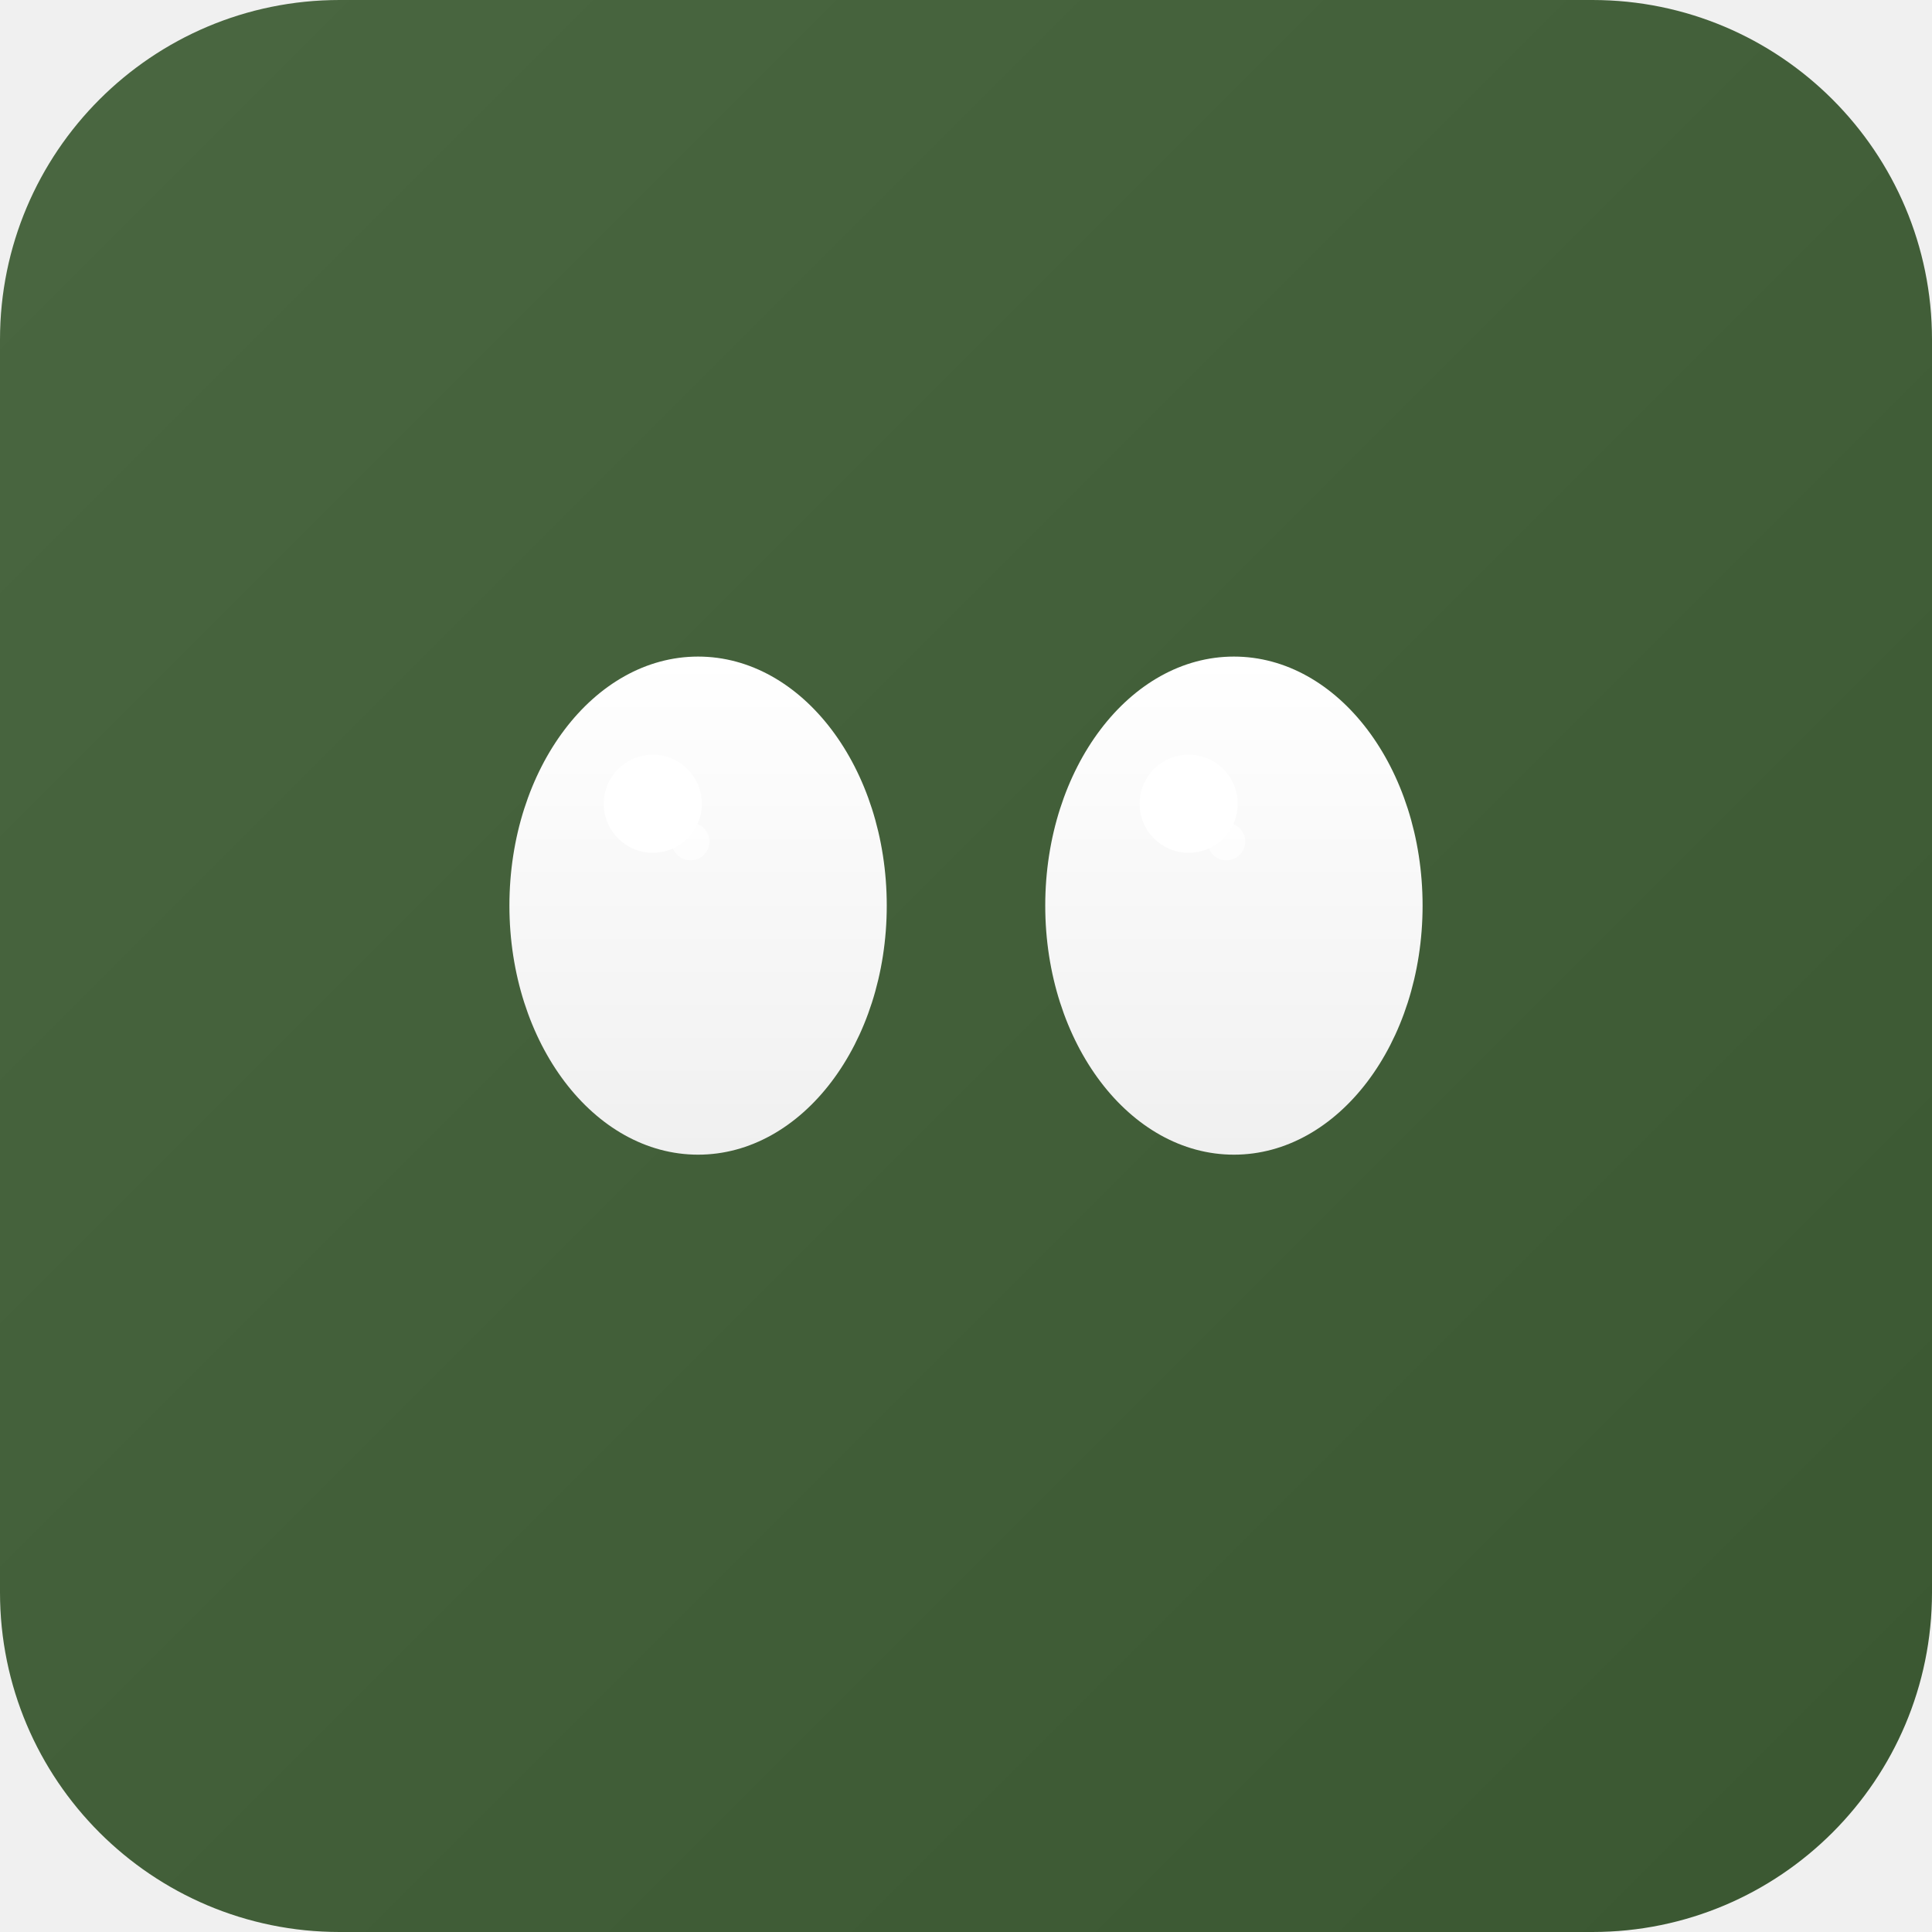
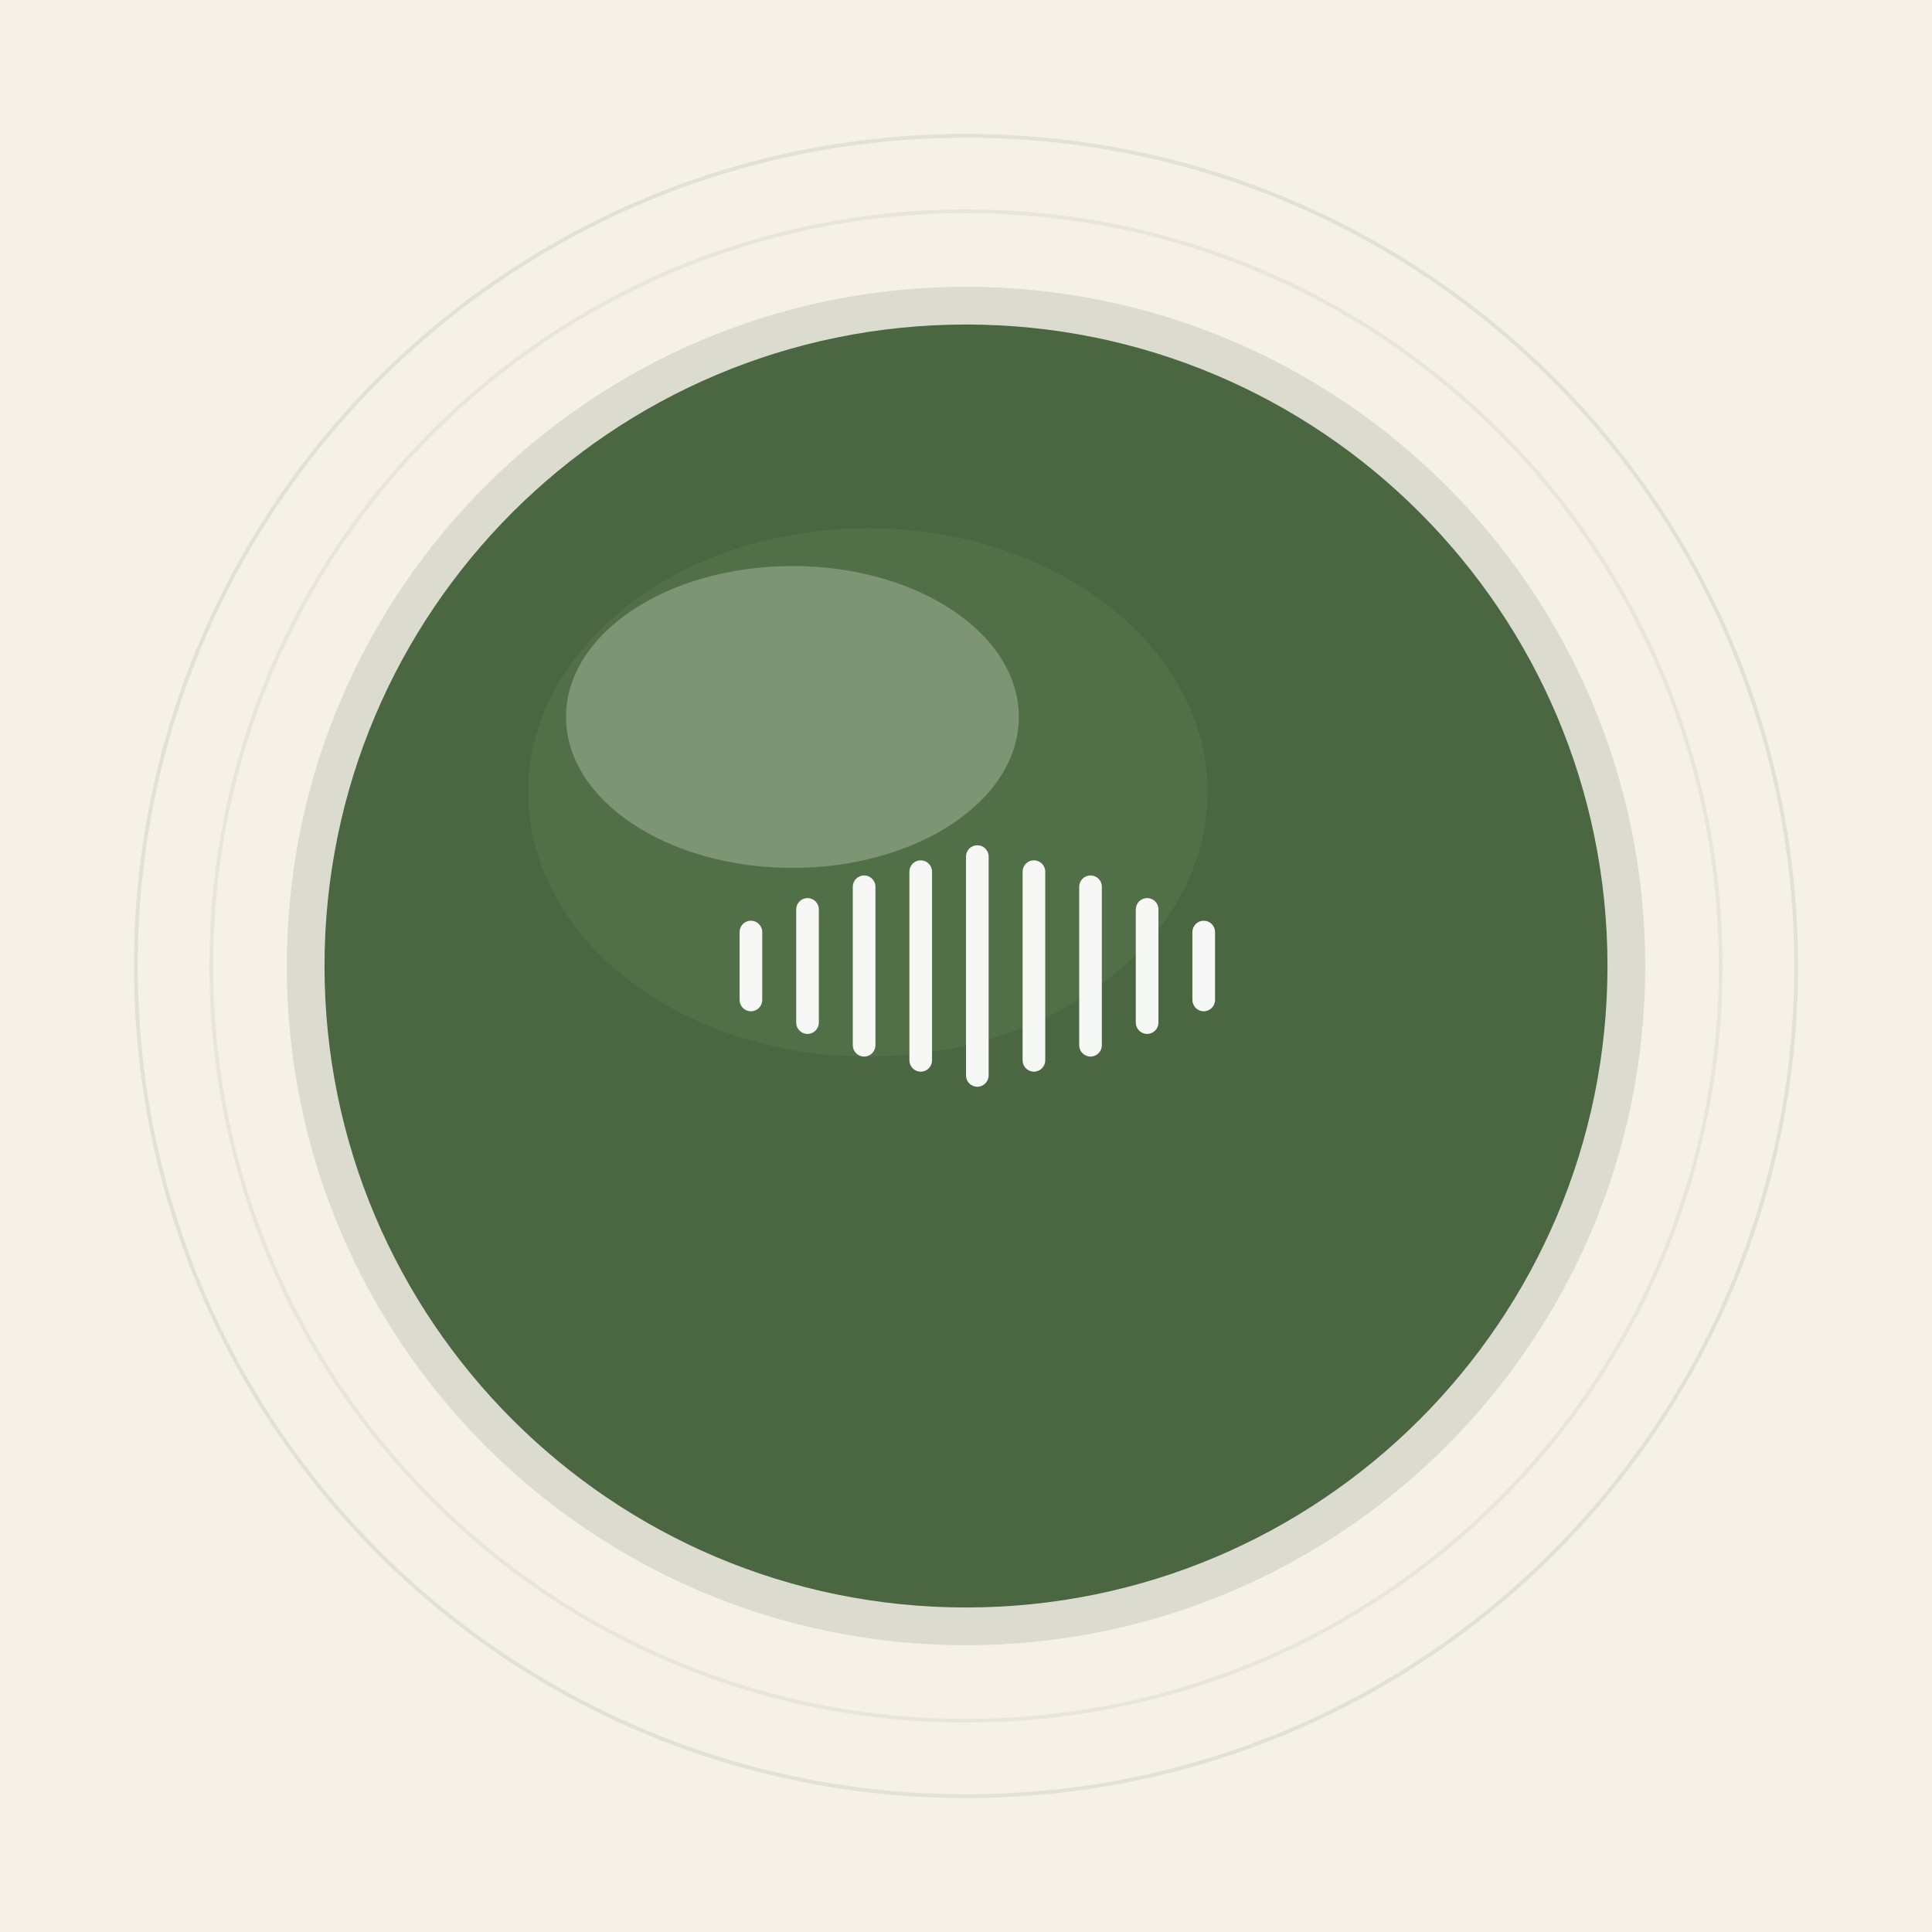
<svg xmlns="http://www.w3.org/2000/svg" viewBox="0 0 1024 1024">
-   <defs>
-     <linearGradient id="orbGradient" x1="0%" y1="0%" x2="100%" y2="100%">
-       <stop offset="0%" stop-color="#4a6741" />
-       <stop offset="100%" stop-color="#3a5731" />
-     </linearGradient>
-     <linearGradient id="eyeFill" x1="0%" y1="0%" x2="0%" y2="100%">
-       <stop offset="0%" stop-color="#ffffff" />
-       <stop offset="100%" stop-color="#f0f0f0" />
-     </linearGradient>
-   </defs>
-   <rect width="1024" height="1024" rx="180" fill="url(#orbGradient)" />
-   <ellipse cx="370" cy="480" rx="100" ry="132" fill="url(#eyeFill)" />
-   <circle cx="346" cy="426" r="26" fill="white" />
-   <circle cx="366" cy="446" r="10" fill="white" opacity="0.7" />
-   <ellipse cx="654" cy="480" rx="100" ry="132" fill="url(#eyeFill)" />
-   <circle cx="630" cy="426" r="26" fill="white" />
-   <circle cx="650" cy="446" r="10" fill="white" opacity="0.7" />
+   <rect width="1024" height="1024" fill="#F5F1E8" />
+   <circle cx="512" cy="512" r="440" fill="none" stroke="#4a6741" stroke-width="2" opacity="0.12" />
+   <circle cx="512" cy="512" r="400" fill="none" stroke="#4a6741" stroke-width="2" opacity="0.08" />
+   <circle cx="512" cy="512" r="360" fill="#4a6741" opacity="0.15" />
+   <circle cx="512" cy="512" r="340" fill="#4a6741" />
+   <ellipse cx="460" cy="420" rx="180" ry="140" fill="#5a7a4d" opacity="0.5" />
+   <ellipse cx="420" cy="380" rx="120" ry="80" fill="white" opacity="0.25" />
+   <rect x="392" y="488" width="12" height="48" rx="6" fill="white" opacity="0.95" />
+   <rect x="422" y="476" width="12" height="72" rx="6" fill="white" opacity="0.95" />
+   <rect x="452" y="464" width="12" height="96" rx="6" fill="white" opacity="0.95" />
+   <rect x="482" y="456" width="12" height="112" rx="6" fill="white" opacity="0.95" />
+   <rect x="512" y="448" width="12" height="128" rx="6" fill="white" opacity="0.95" />
+   <rect x="542" y="456" width="12" height="112" rx="6" fill="white" opacity="0.95" />
+   <rect x="572" y="464" width="12" height="96" rx="6" fill="white" opacity="0.95" />
+   <rect x="602" y="476" width="12" height="72" rx="6" fill="white" opacity="0.95" />
+   <rect x="632" y="488" width="12" height="48" rx="6" fill="white" opacity="0.95" />
</svg>
